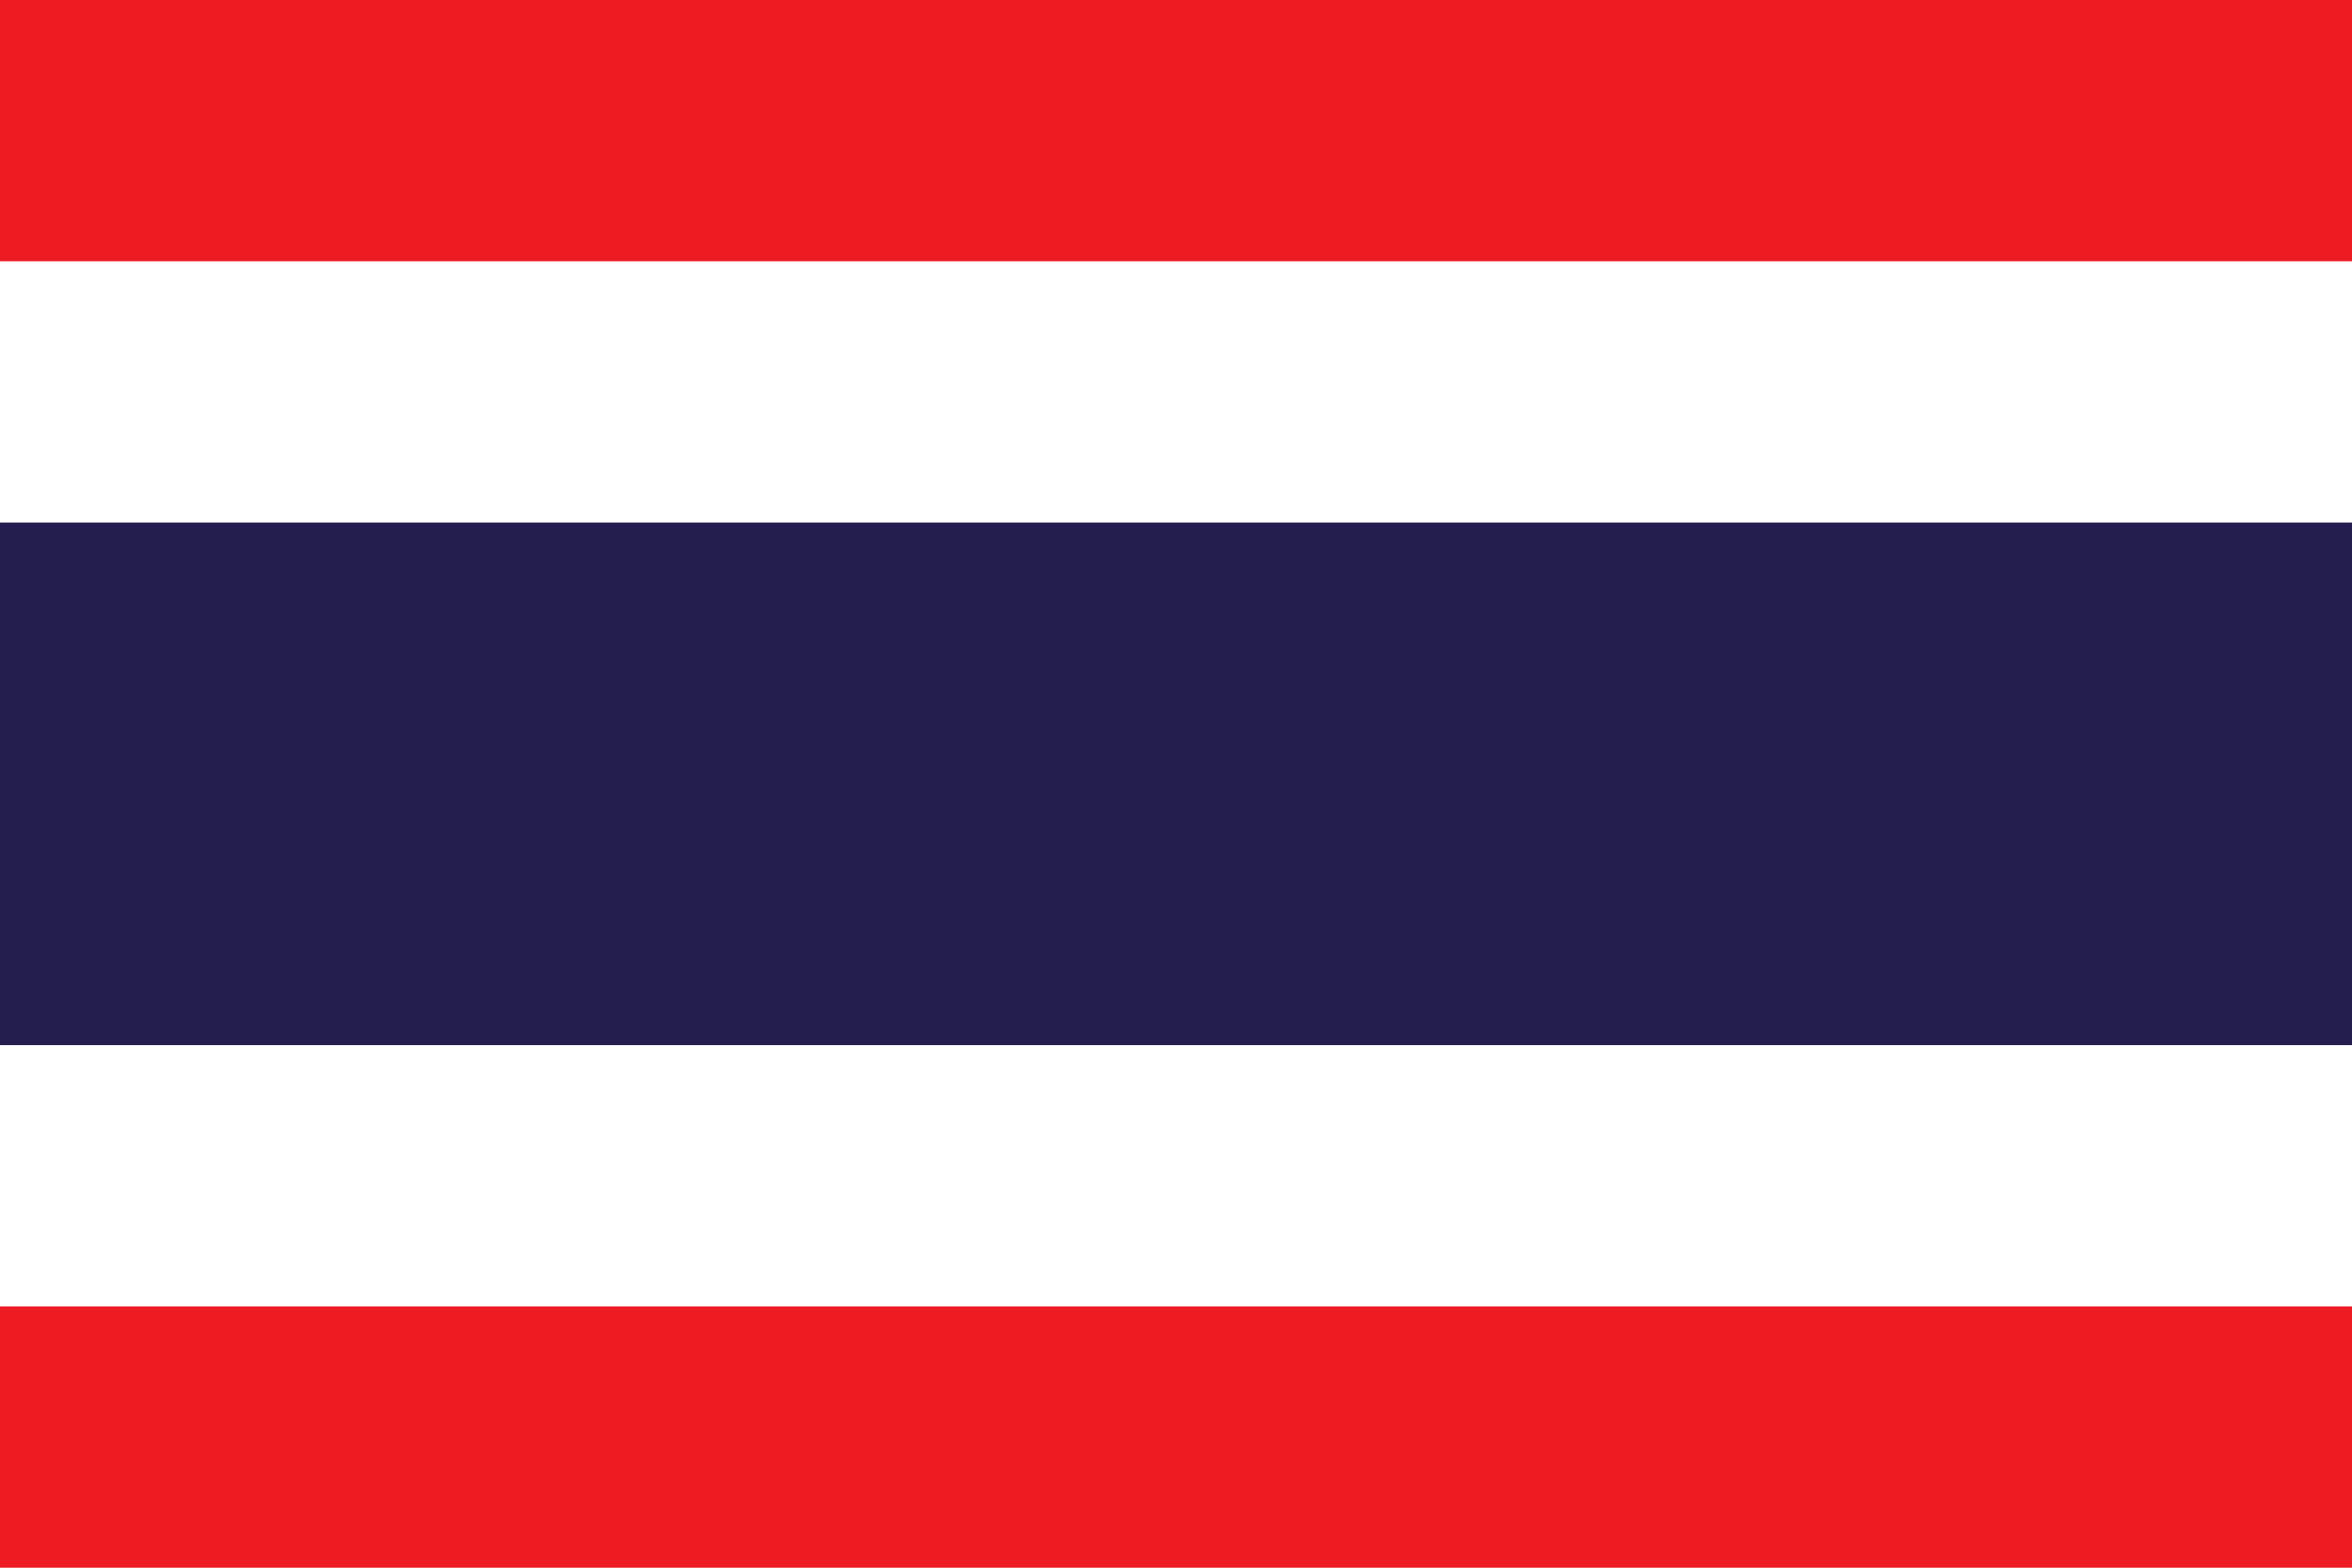
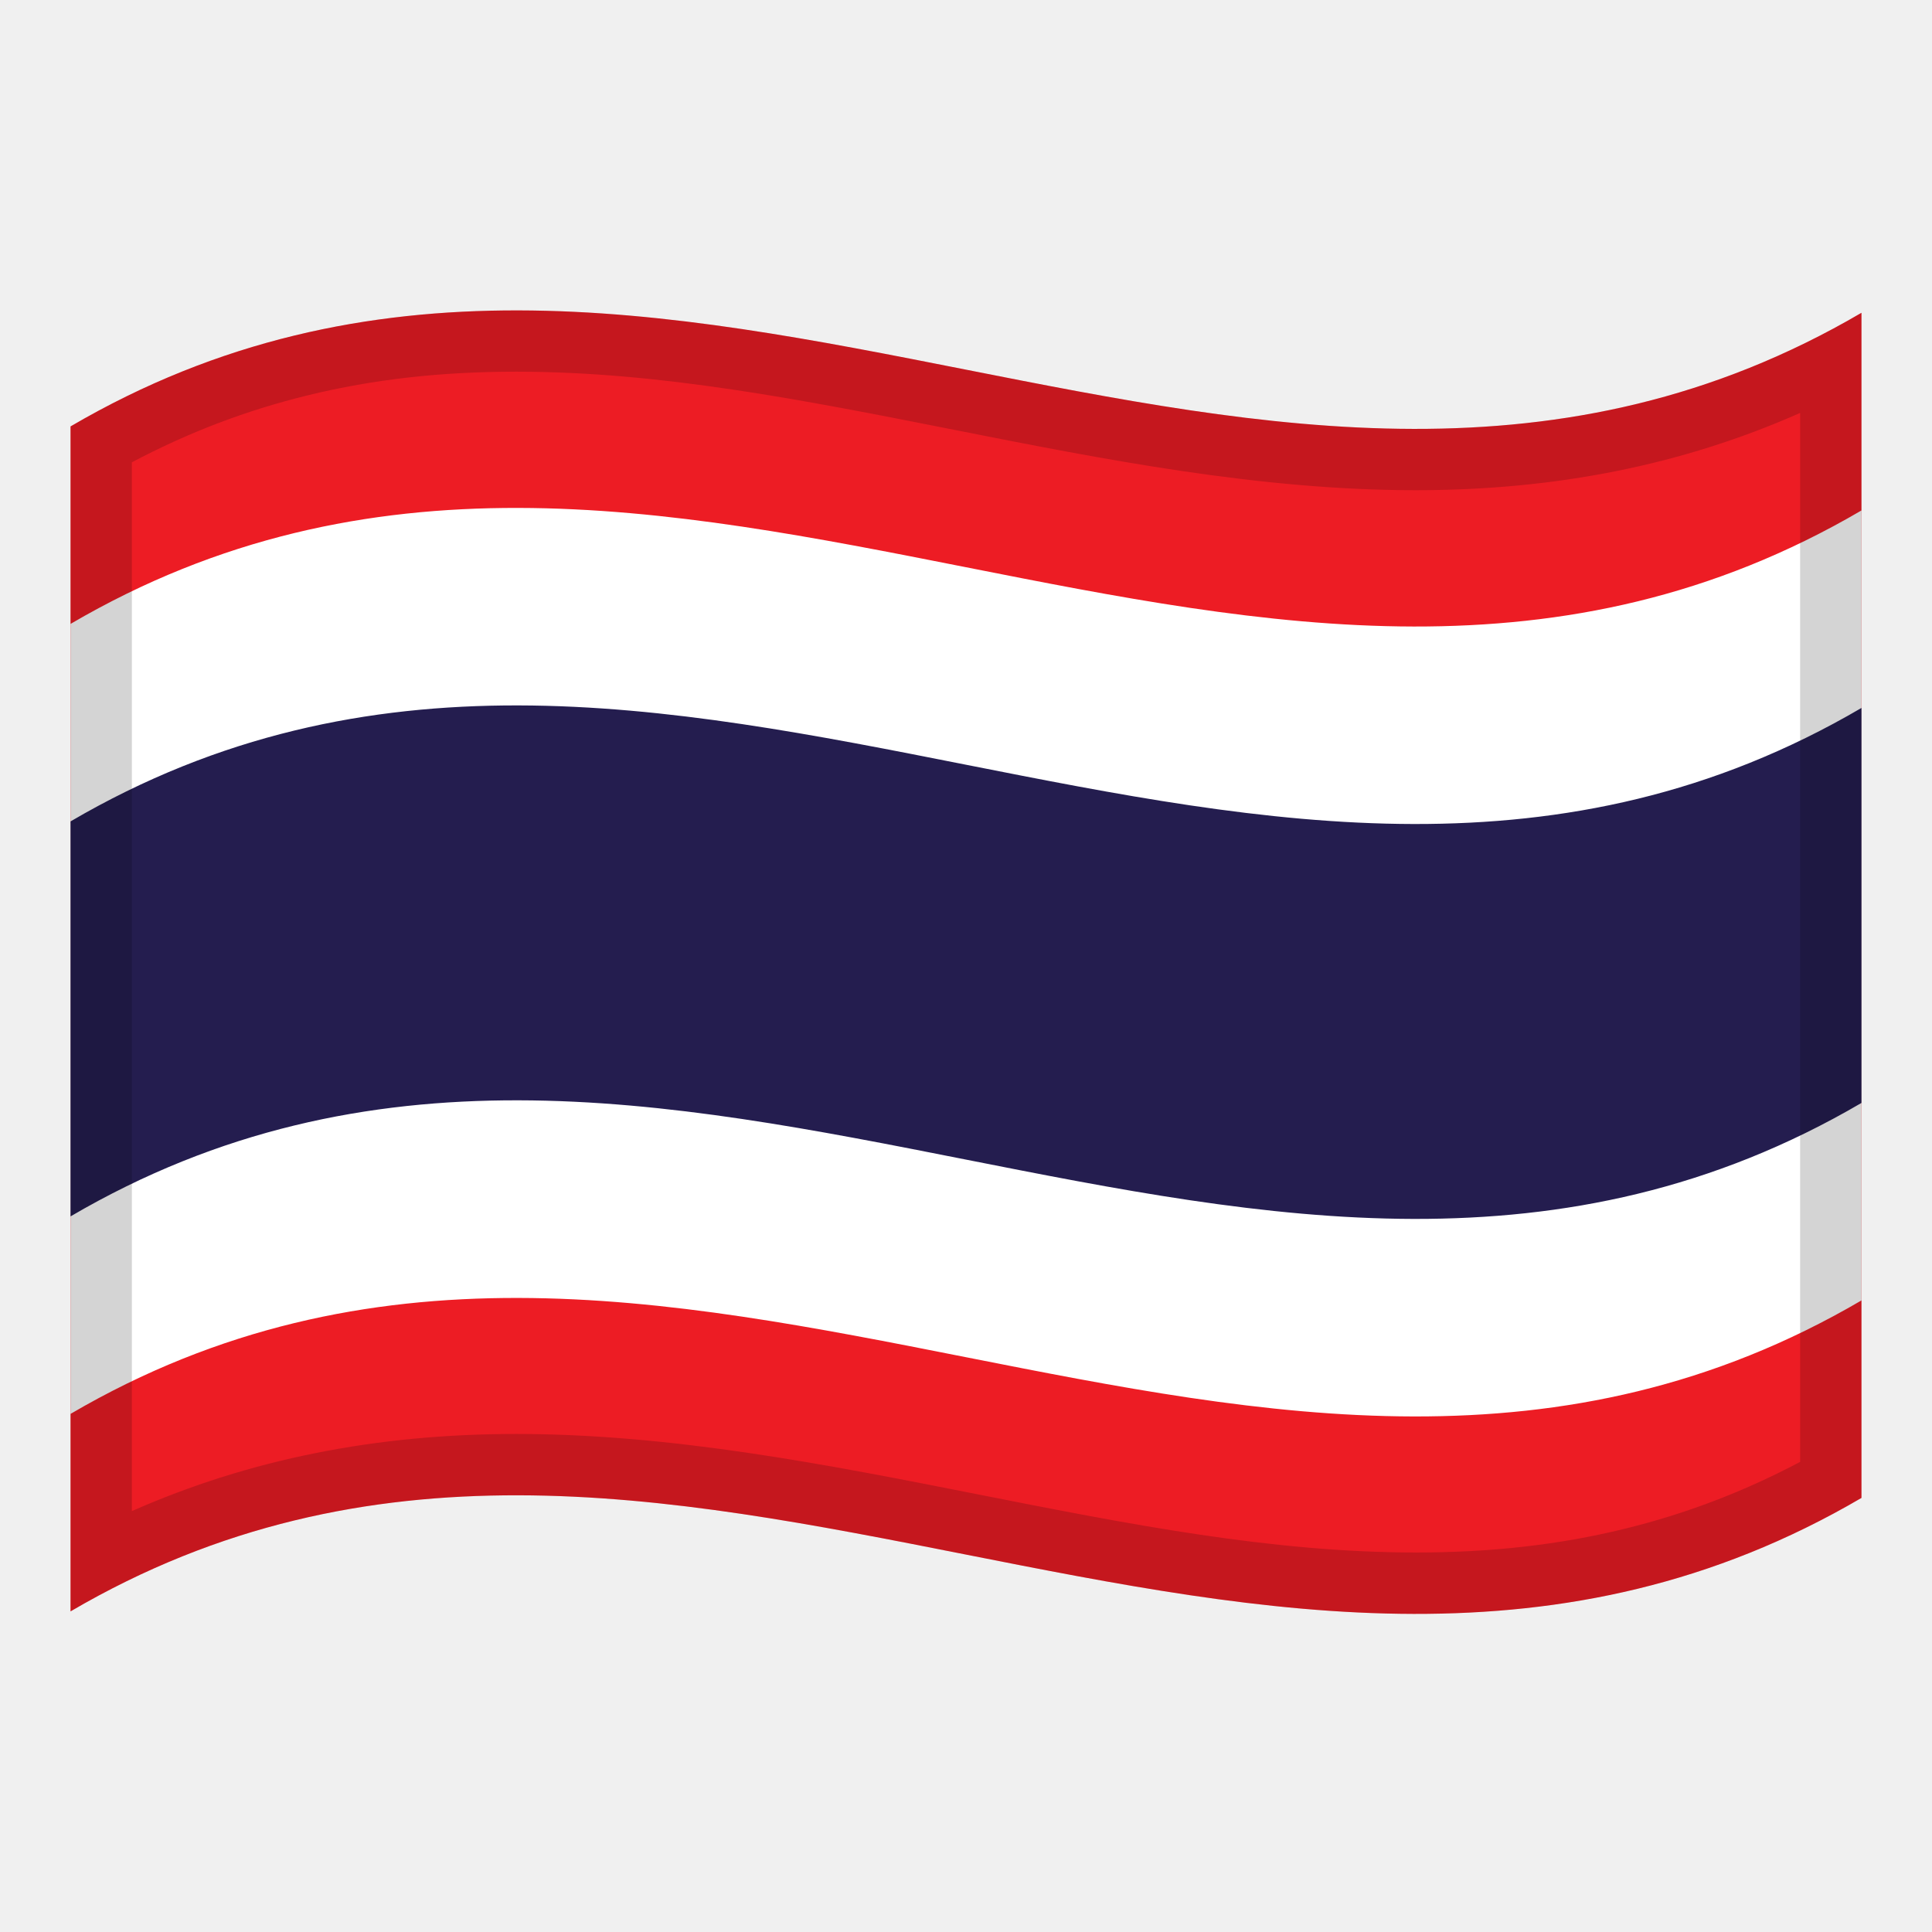
- <svg xmlns="http://www.w3.org/2000/svg" width="900" height="600">
-   <rect fill="#ED1C24" width="900" height="600" />
-   <rect fill="#fff" y="100" width="900" height="400" />
-   <rect fill="#241D4F" y="200" width="900" height="200" />
+ <svg xmlns="http://www.w3.org/2000/svg" version="1.1" id="Layer_1" x="0px" y="0px" viewBox="0 0 1260 1260" style="enable-background:new 0 0 1260 1260;" xml:space="preserve">
+   <g>
+     <g>
+       <path d="M46,278.1v772.8c389.3-228,778.7,153.9,1168-74V204C824.7,432,435.3,50.2,46,278.1z" fill="#ED1C24" />
+       <path d="M46,922.1c389.3-227.8,778.7,153.9,1168-74V332.9c-389.3,228-778.7-153.9-1168,74V922.1z" fill="#FFFFFF" />
+       <path d="M46,793.3c389.3-228,778.7,153.9,1168-74V461.7c-389.3,228-778.7-153.9-1168,74V793.3z" fill="#241D4F" />
+     </g>
+     <path d="M46,278.1v128.8v128.8v257.6v128.8v128.8c389.3-228,778.7,153.9,1168-74V848.1V719.3V461.7V332.9V204   C824.7,432,435.3,50.2,46,278.1z M1174,953.4c-36.9,19.5-74.6,33.9-114.7,43.7c-42.5,10.4-86.9,15.4-135.8,15.4   c-93.9,0-187-18.4-285.7-37.9c-98.1-19.4-199.5-39.4-301.2-39.4c-91.4,0-174,16.5-250.6,50.3v-684c36.9-19.5,74.6-33.9,114.8-43.7   c42.5-10.4,86.9-15.4,135.8-15.4c93.9,0,187,18.4,285.6,37.9c98,19.4,199.4,39.4,301.1,39.4c91.5,0,174.1-16.5,250.7-50.4V953.4z" enable-background="new" opacity="0.17" />
+   </g>
</svg>
